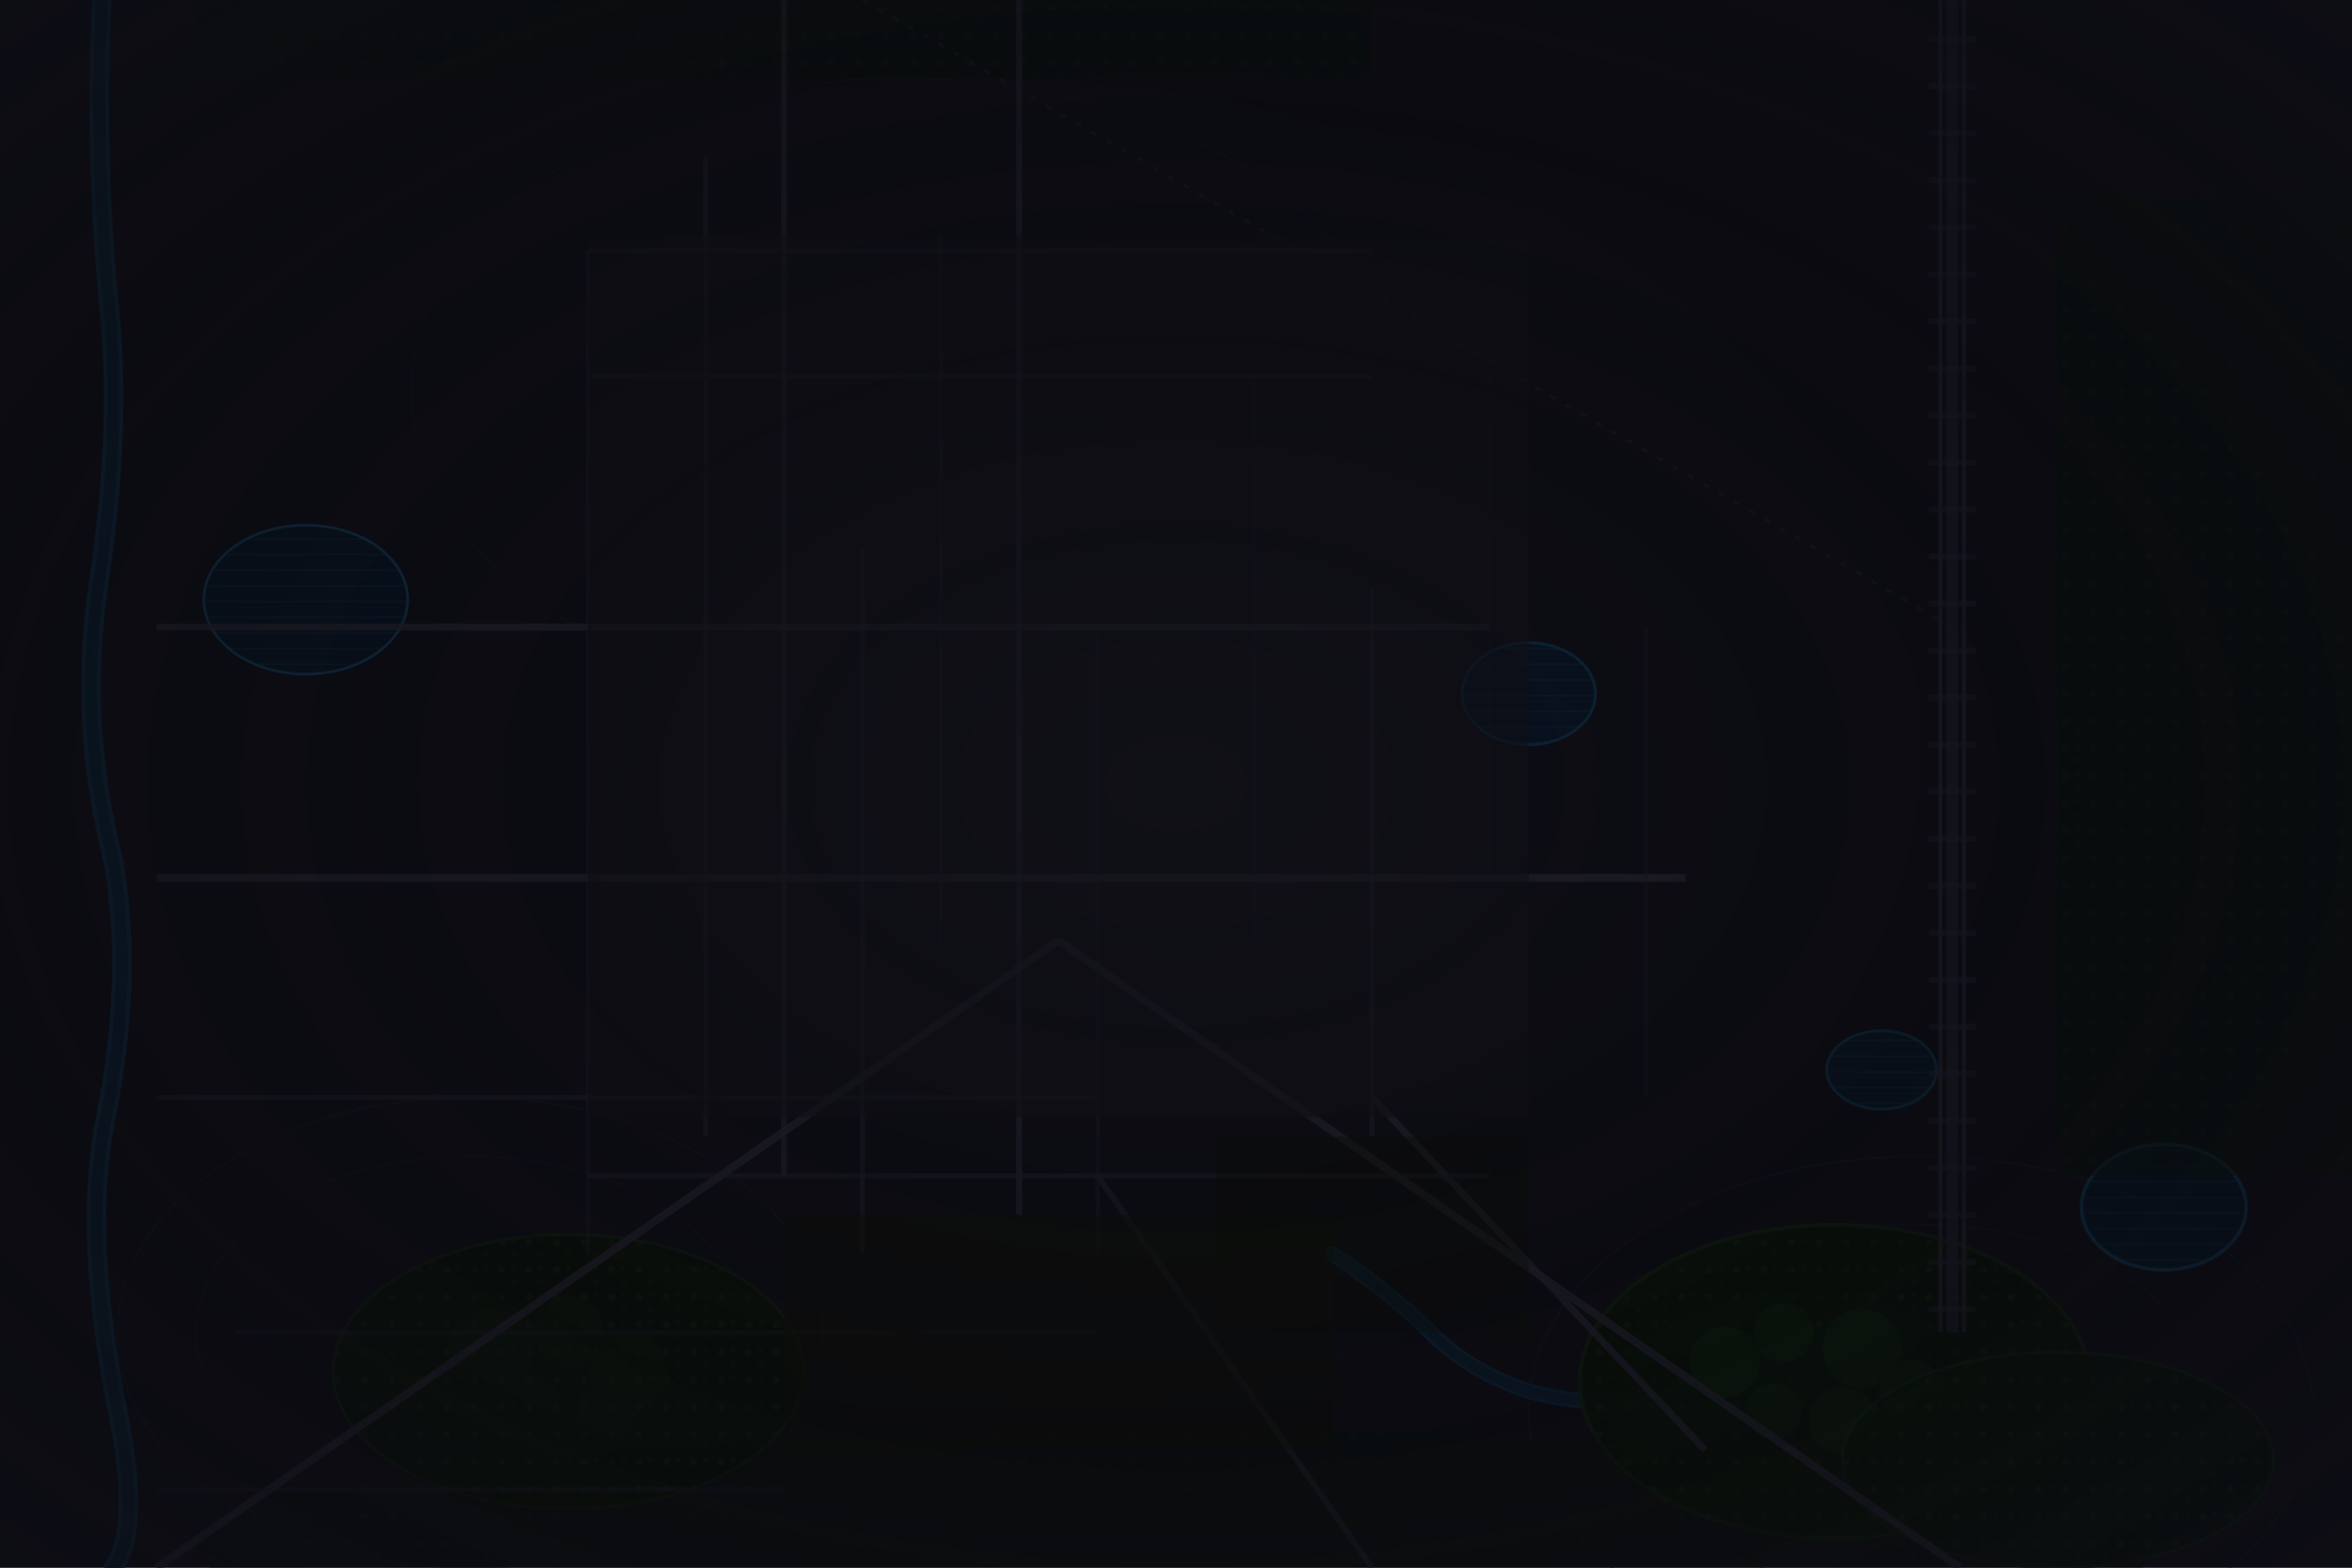
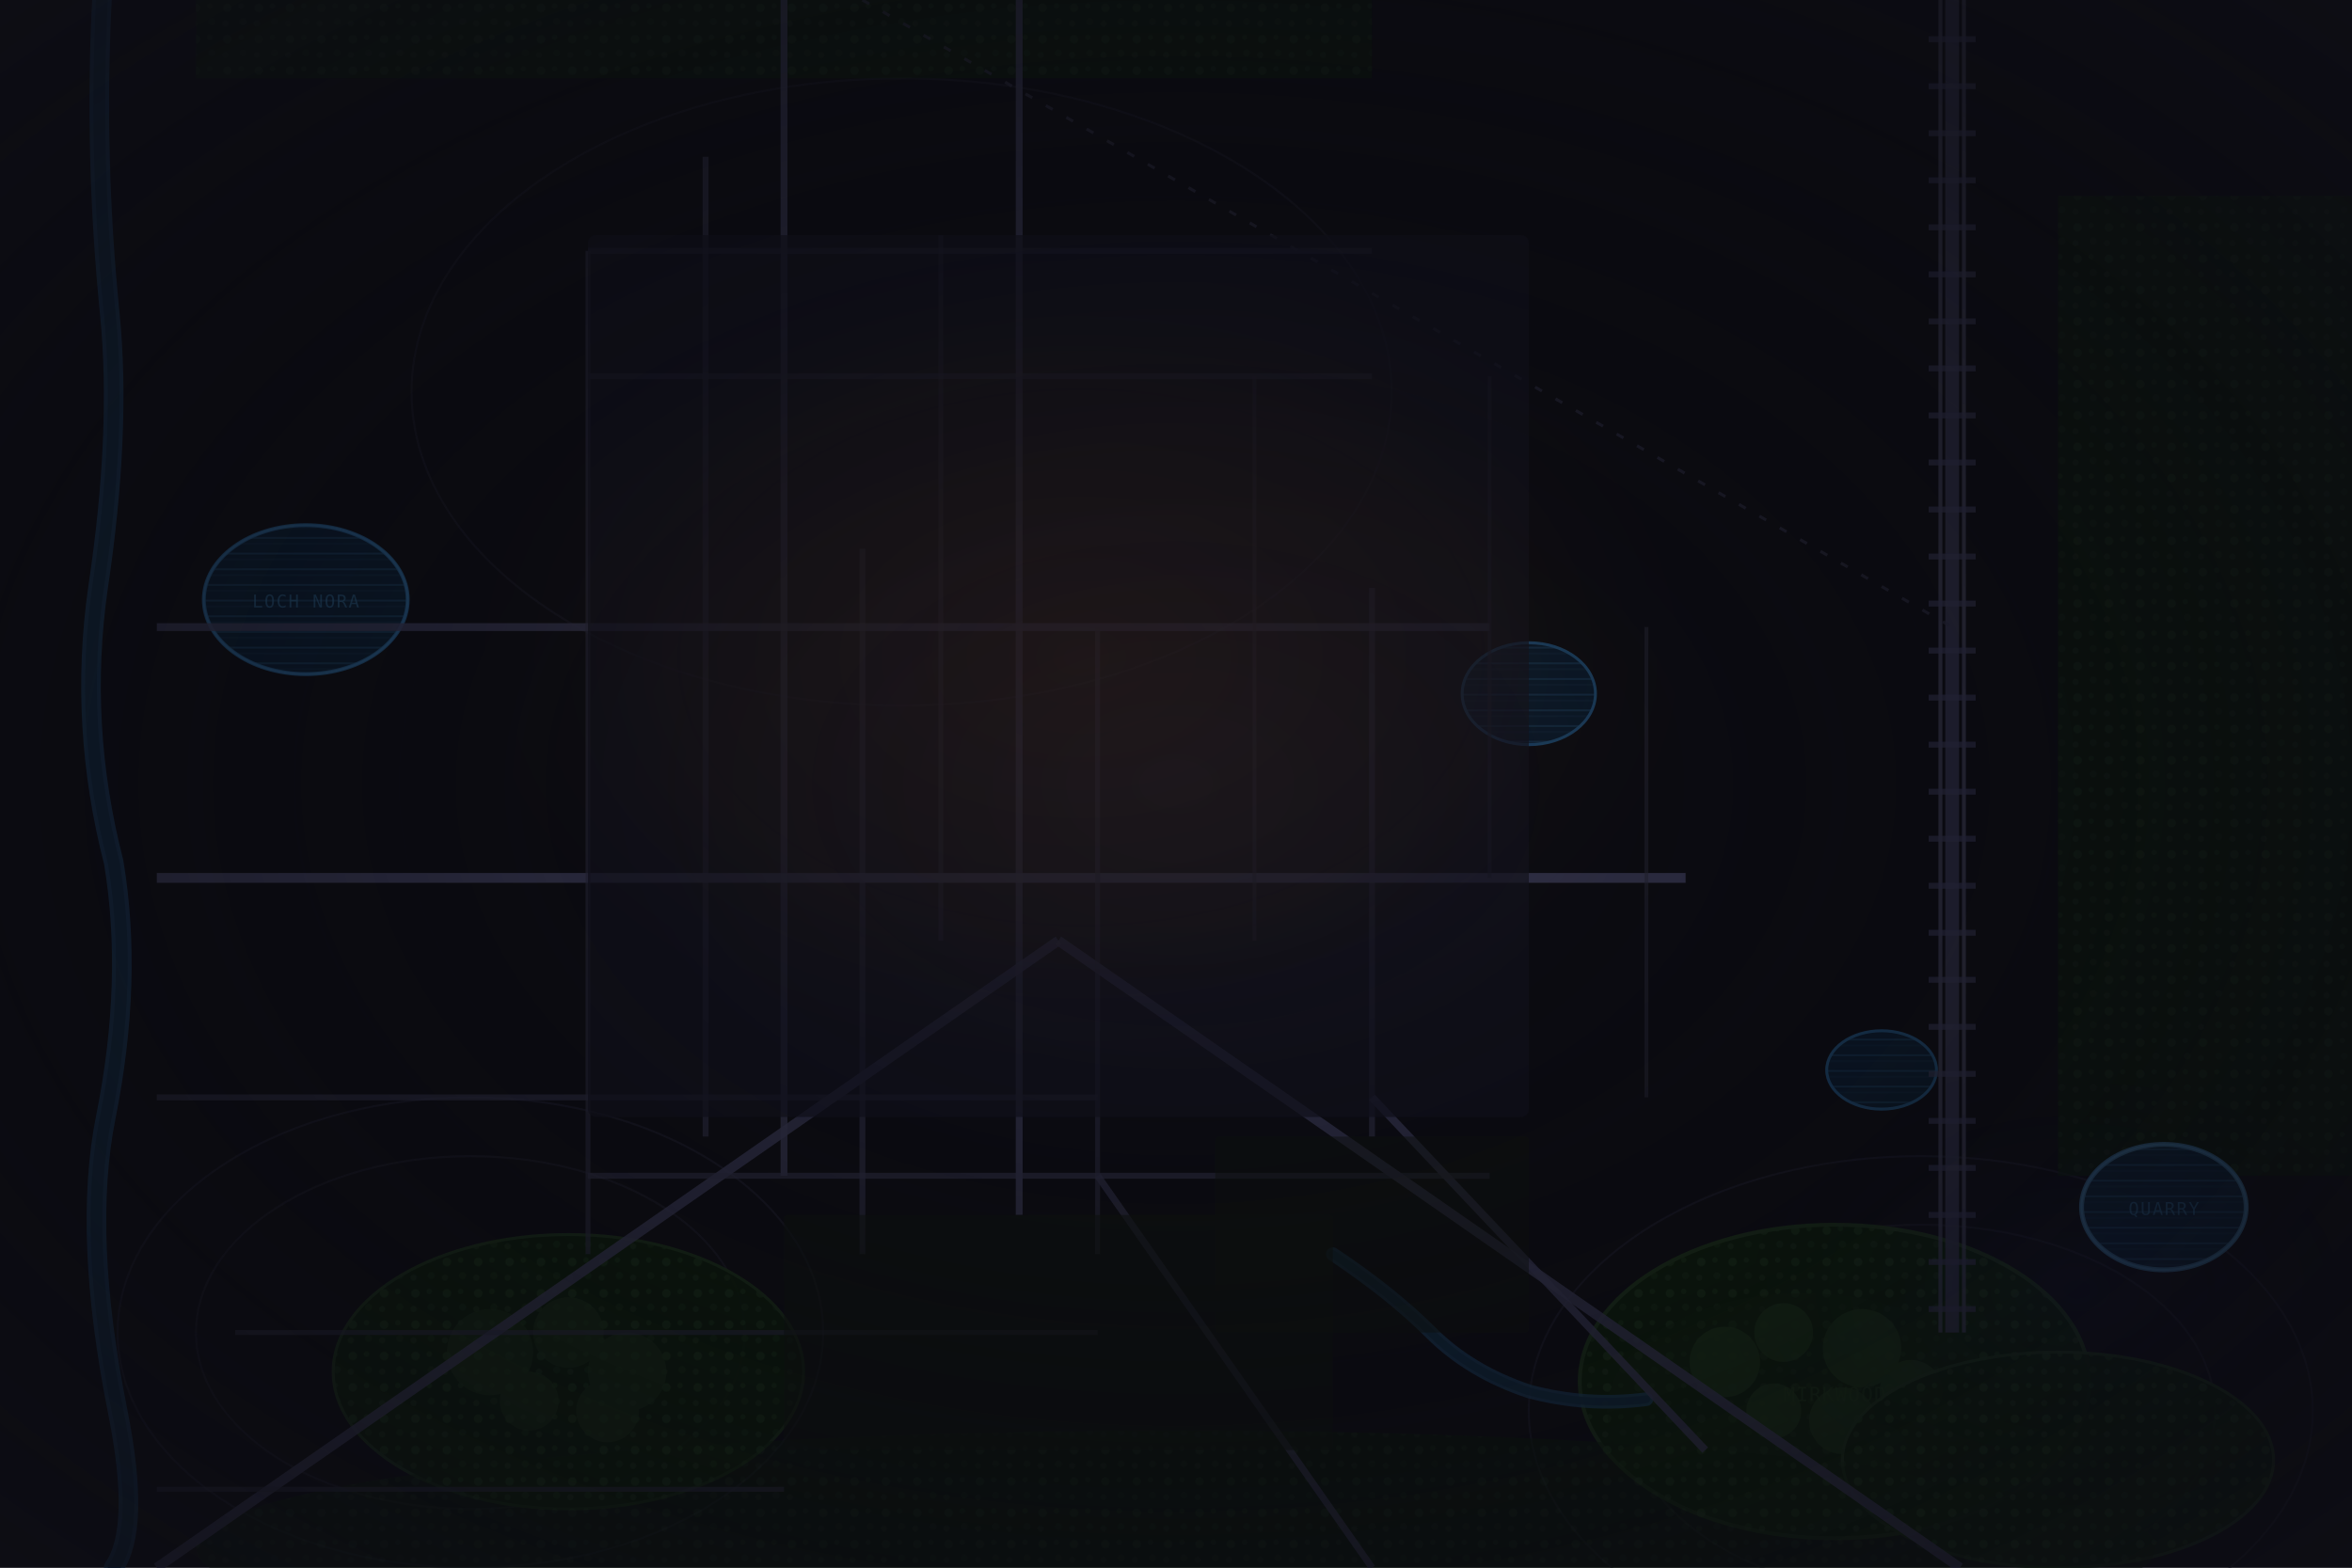
<svg xmlns="http://www.w3.org/2000/svg" viewBox="0 0 1200 800" width="1200" height="800">
  <defs>
-     <pattern id="forest-dots" patternUnits="userSpaceOnUse" width="14" height="14">
-       <rect width="14" height="14" fill="#081208" />
-       <circle cx="4" cy="4" r="1.8" fill="#0e1e0e" opacity="0.7" />
-       <circle cx="10" cy="10" r="1.5" fill="#0a180a" opacity="0.6" />
-       <circle cx="10" cy="3" r="1.2" fill="#0c1a0c" opacity="0.5" />
+     <pattern id="forest-dots" patternUnits="userSpaceOnUse" width="16" height="16">
+       <rect width="16" height="16" fill="#0c1c0c" />
+       <circle cx="4" cy="4" r="2.2" fill="#172e17" opacity="0.85" />
+       <circle cx="12" cy="11" r="1.8" fill="#142814" opacity="0.75" />
+       <circle cx="11" cy="3" r="1.4" fill="#183018" opacity="0.65" />
+       <circle cx="3" cy="12" r="1.6" fill="#1a2e1a" opacity="0.6" />
    </pattern>
    <pattern id="water-pattern" patternUnits="userSpaceOnUse" width="20" height="8">
-       <rect width="20" height="8" fill="#071422" />
-       <line x1="0" y1="3" x2="20" y2="3" stroke="#0d2035" stroke-width="1" opacity="0.6" />
-       <line x1="0" y1="6" x2="20" y2="6" stroke="#0a1a2e" stroke-width="0.5" opacity="0.4" />
+       <rect width="20" height="8" fill="#0a1c30" />
+       <line x1="0" y1="2.5" x2="20" y2="2.5" stroke="#1a3d5a" stroke-width="0.8" opacity="0.7" />
+       <line x1="0" y1="5.5" x2="20" y2="5.5" stroke="#162e48" stroke-width="0.5" opacity="0.5" />
    </pattern>
-     <filter id="glow-soft">
-       <feGaussianBlur stdDeviation="3" result="blur" />
+     <filter id="glow-soft" x="-30%" y="-30%" width="160%" height="160%">
+       <feGaussianBlur in="SourceGraphic" stdDeviation="6" result="blur" />
      <feComposite in="SourceGraphic" in2="blur" operator="over" />
    </filter>
+     <radialGradient id="town-glow" cx="46%" cy="42%" r="28%">
+       <stop offset="0%" stop-color="#F57F17" stop-opacity="0.07" />
+       <stop offset="60%" stop-color="#FF9800" stop-opacity="0.03" />
+       <stop offset="100%" stop-color="transparent" stop-opacity="0" />
+     </radialGradient>
+     <radialGradient id="lab-glow" cx="88%" cy="82%" r="16%">
+       <stop offset="0%" stop-color="#1A237E" stop-opacity="0.12" />
+       <stop offset="100%" stop-color="transparent" stop-opacity="0" />
+     </radialGradient>
+     <radialGradient id="vignette-map" cx="50%" cy="50%" r="70%">
+       <stop offset="0%" stop-color="transparent" />
+       <stop offset="100%" stop-color="#0d0d14" stop-opacity="0.8" />
+     </radialGradient>
  </defs>
  <rect width="1200" height="800" fill="#0d0d14" />
-   <ellipse cx="500" cy="380" rx="480" ry="340" fill="#0f0f18" opacity="0.4" />
-   <ellipse cx="240" cy="680" rx="180" ry="120" fill="none" stroke="#161622" stroke-width="1" opacity="0.5" />
-   <ellipse cx="240" cy="680" rx="140" ry="90" fill="none" stroke="#161622" stroke-width="1" opacity="0.4" />
-   <ellipse cx="980" cy="720" rx="200" ry="130" fill="none" stroke="#161622" stroke-width="1" opacity="0.5" />
-   <ellipse cx="980" cy="720" rx="150" ry="95" fill="none" stroke="#161622" stroke-width="1" opacity="0.4" />
-   <ellipse cx="460" cy="200" rx="250" ry="160" fill="none" stroke="#14141e" stroke-width="1" opacity="0.4" />
-   <ellipse cx="156" cy="306" rx="52" ry="38" fill="url(#water-pattern)" stroke="#0d2a40" stroke-width="1.5" opacity="0.85" />
-   <ellipse cx="156" cy="306" rx="52" ry="38" fill="none" stroke="#1a4060" stroke-width="1" opacity="0.4" />
-   <ellipse cx="780" cy="354" rx="34" ry="26" fill="url(#water-pattern)" stroke="#0d2a40" stroke-width="1.5" opacity="0.85" />
-   <ellipse cx="960" cy="546" rx="28" ry="20" fill="url(#water-pattern)" stroke="#0d2a40" stroke-width="1.5" opacity="0.8" />
-   <ellipse cx="1104" cy="616" rx="42" ry="32" fill="url(#water-pattern)" stroke="#0d2a40" stroke-width="2" opacity="0.9" />
-   <ellipse cx="1104" cy="616" rx="42" ry="32" fill="none" stroke="#1a4060" stroke-width="1" opacity="0.3" />
-   <path d="M 680 640 Q 710 660 730 680 Q 750 700 780 710 Q 810 718 840 714" fill="none" stroke="#0d2a40" stroke-width="8" stroke-linecap="round" opacity="0.7" />
-   <path d="M 680 640 Q 710 660 730 680 Q 750 700 780 710 Q 810 718 840 714" fill="none" stroke="#071422" stroke-width="5" stroke-linecap="round" opacity="0.5" />
-   <path d="M 52 0 Q 48 80 56 160 Q 62 220 50 300 Q 40 370 58 440 Q 68 500 54 570 Q 42 630 60 720 Q 72 780 58 800" fill="none" stroke="#0d2a40" stroke-width="10" stroke-linecap="round" opacity="0.8" />
-   <path d="M 52 0 Q 48 80 56 160 Q 62 220 50 300 Q 40 370 58 440 Q 68 500 54 570 Q 42 630 60 720 Q 72 780 58 800" fill="none" stroke="#071422" stroke-width="6" stroke-linecap="round" opacity="0.6" />
-   <ellipse cx="936" cy="705" rx="130" ry="80" fill="url(#forest-dots)" stroke="#0e1e0e" stroke-width="2" opacity="0.9" />
-   <ellipse cx="920" cy="720" rx="100" ry="60" fill="#081208" opacity="0.6" />
-   <g opacity="0.5" fill="#0e200e">
+   <ellipse cx="240" cy="680" rx="180" ry="120" fill="none" stroke="#1e1e2e" stroke-width="1" opacity="0.6" />
+   <ellipse cx="240" cy="680" rx="140" ry="90" fill="none" stroke="#20202e" stroke-width="1" opacity="0.5" />
+   <ellipse cx="980" cy="720" rx="200" ry="130" fill="none" stroke="#1e1e2e" stroke-width="1" opacity="0.6" />
+   <ellipse cx="980" cy="720" rx="150" ry="95" fill="none" stroke="#20202e" stroke-width="1" opacity="0.5" />
+   <ellipse cx="460" cy="200" rx="250" ry="160" fill="none" stroke="#1c1c2a" stroke-width="1" opacity="0.5" />
+   <ellipse cx="936" cy="705" rx="130" ry="80" fill="url(#forest-dots)" stroke="#1a2e1a" stroke-width="2" opacity="0.95" />
+   <ellipse cx="920" cy="720" rx="100" ry="60" fill="#0e1e0e" opacity="0.5" />
+   <g opacity="0.7" fill="#1a3018">
    <circle cx="880" cy="695" r="18" />
    <circle cx="910" cy="680" r="15" />
    <circle cx="950" cy="688" r="20" />
    <circle cx="975" cy="710" r="16" />
    <circle cx="940" cy="725" r="17" />
    <circle cx="905" cy="720" r="14" />
    <circle cx="960" cy="740" r="13" />
  </g>
-   <ellipse cx="1050" cy="745" rx="110" ry="55" fill="url(#forest-dots)" stroke="#0e1e0e" stroke-width="1.5" opacity="0.8" />
-   <ellipse cx="290" cy="700" rx="120" ry="70" fill="url(#forest-dots)" stroke="#0e1e0e" stroke-width="1.5" opacity="0.8" />
-   <g opacity="0.4" fill="#0c1a0c">
+   <ellipse cx="1050" cy="745" rx="110" ry="55" fill="url(#forest-dots)" stroke="#1a2e1a" stroke-width="1.5" opacity="0.9" />
+   <ellipse cx="290" cy="700" rx="120" ry="70" fill="url(#forest-dots)" stroke="#1a2e1a" stroke-width="1.5" opacity="0.9" />
+   <g opacity="0.6" fill="#182a18">
    <circle cx="250" cy="690" r="22" />
    <circle cx="290" cy="680" r="18" />
    <circle cx="320" cy="700" r="20" />
    <circle cx="270" cy="715" r="15" />
    <circle cx="310" cy="720" r="16" />
  </g>
-   <rect x="100" y="0" width="600" height="40" fill="url(#forest-dots)" opacity="0.5" />
-   <rect x="1050" y="100" width="150" height="500" fill="url(#forest-dots)" opacity="0.5" />
-   <ellipse cx="600" cy="790" rx="500" ry="60" fill="url(#forest-dots)" opacity="0.4" />
-   <line x1="996" y1="0" x2="996" y2="680" stroke="#1a1a28" stroke-width="6" opacity="0.8" />
-   <line x1="990" y1="0" x2="990" y2="680" stroke="#222232" stroke-width="2" opacity="0.7" />
-   <line x1="1002" y1="0" x2="1002" y2="680" stroke="#222232" stroke-width="2" opacity="0.7" />
-   <g stroke="#1e1e2e" stroke-width="3" opacity="0.5">
+   <rect x="100" y="0" width="600" height="40" fill="url(#forest-dots)" opacity="0.6" />
+   <rect x="1050" y="100" width="150" height="500" fill="url(#forest-dots)" opacity="0.6" />
+   <ellipse cx="600" cy="790" rx="500" ry="60" fill="url(#forest-dots)" opacity="0.5" />
+   <path d="M 52 0 Q 48 80 56 160 Q 62 220 50 300 Q 40 370 58 440 Q 68 500 54 570 Q 42 630 60 720 Q 72 780 58 800" fill="none" stroke="#1a3a5a" stroke-width="10" stroke-linecap="round" opacity="0.75" />
+   <path d="M 52 0 Q 48 80 56 160 Q 62 220 50 300 Q 40 370 58 440 Q 68 500 54 570 Q 42 630 60 720 Q 72 780 58 800" fill="none" stroke="#0f2438" stroke-width="6" stroke-linecap="round" opacity="0.9" />
+   <ellipse cx="156" cy="306" rx="52" ry="38" fill="url(#water-pattern)" stroke="#1f4a72" stroke-width="2" opacity="0.9" />
+   <ellipse cx="156" cy="306" rx="52" ry="38" fill="none" stroke="#2a5a85" stroke-width="1" opacity="0.6" />
+   <ellipse cx="780" cy="354" rx="34" ry="26" fill="url(#water-pattern)" stroke="#1f4a72" stroke-width="1.5" opacity="0.9" />
+   <ellipse cx="960" cy="546" rx="28" ry="20" fill="url(#water-pattern)" stroke="#1f4a72" stroke-width="1.5" opacity="0.85" />
+   <ellipse cx="1104" cy="616" rx="42" ry="32" fill="url(#water-pattern)" stroke="#2a5070" stroke-width="2.5" opacity="0.95" />
+   <ellipse cx="1104" cy="616" rx="42" ry="32" fill="none" stroke="#3a6a90" stroke-width="1" opacity="0.5" />
+   <path d="M 680 640 Q 710 660 730 680 Q 750 700 780 710 Q 810 718 840 714" fill="none" stroke="#1a3a5a" stroke-width="7" stroke-linecap="round" opacity="0.7" />
+   <path d="M 680 640 Q 710 660 730 680 Q 750 700 780 710 Q 810 718 840 714" fill="none" stroke="#0f2438" stroke-width="4" stroke-linecap="round" opacity="0.85" />
+   <line x1="996" y1="0" x2="996" y2="680" stroke="#2e2e44" stroke-width="7" opacity="0.9" />
+   <line x1="990" y1="0" x2="990" y2="680" stroke="#38384e" stroke-width="2" opacity="0.8" />
+   <line x1="1002" y1="0" x2="1002" y2="680" stroke="#38384e" stroke-width="2" opacity="0.8" />
+   <g stroke="#30304a" stroke-width="3" opacity="0.7">
    <line x1="984" y1="20" x2="1008" y2="20" />
    <line x1="984" y1="44" x2="1008" y2="44" />
    <line x1="984" y1="68" x2="1008" y2="68" />
    <line x1="984" y1="92" x2="1008" y2="92" />
    <line x1="984" y1="116" x2="1008" y2="116" />
    <line x1="984" y1="140" x2="1008" y2="140" />
    <line x1="984" y1="164" x2="1008" y2="164" />
    <line x1="984" y1="188" x2="1008" y2="188" />
    <line x1="984" y1="212" x2="1008" y2="212" />
    <line x1="984" y1="236" x2="1008" y2="236" />
    <line x1="984" y1="260" x2="1008" y2="260" />
    <line x1="984" y1="284" x2="1008" y2="284" />
    <line x1="984" y1="308" x2="1008" y2="308" />
    <line x1="984" y1="332" x2="1008" y2="332" />
    <line x1="984" y1="356" x2="1008" y2="356" />
    <line x1="984" y1="380" x2="1008" y2="380" />
    <line x1="984" y1="404" x2="1008" y2="404" />
    <line x1="984" y1="428" x2="1008" y2="428" />
    <line x1="984" y1="452" x2="1008" y2="452" />
    <line x1="984" y1="476" x2="1008" y2="476" />
    <line x1="984" y1="500" x2="1008" y2="500" />
    <line x1="984" y1="524" x2="1008" y2="524" />
    <line x1="984" y1="548" x2="1008" y2="548" />
    <line x1="984" y1="572" x2="1008" y2="572" />
    <line x1="984" y1="596" x2="1008" y2="596" />
    <line x1="984" y1="620" x2="1008" y2="620" />
    <line x1="984" y1="644" x2="1008" y2="644" />
    <line x1="984" y1="668" x2="1008" y2="668" />
  </g>
-   <line x1="440" y1="0" x2="996" y2="320" stroke="#1e1e2c" stroke-width="1.5" stroke-dasharray="3 6" opacity="0.5" />
-   <line x1="540" y1="480" x2="80" y2="800" stroke="#22222e" stroke-width="4" opacity="0.8" />
-   <line x1="540" y1="480" x2="1000" y2="800" stroke="#22222e" stroke-width="4" opacity="0.8" />
-   <line x1="560" y1="600" x2="700" y2="800" stroke="#1e1e2a" stroke-width="3" opacity="0.7" />
-   <line x1="700" y1="560" x2="870" y2="740" stroke="#22222e" stroke-width="3.5" opacity="0.8" />
-   <line x1="400" y1="0" x2="400" y2="600" stroke="#22222e" stroke-width="3" opacity="0.7" />
-   <line x1="520" y1="0" x2="520" y2="620" stroke="#22222e" stroke-width="3" opacity="0.7" />
-   <line x1="360" y1="80" x2="360" y2="580" stroke="#1e1e2a" stroke-width="2.5" opacity="0.6" />
-   <line x1="440" y1="280" x2="440" y2="640" stroke="#1e1e2a" stroke-width="2.5" opacity="0.6" />
-   <line x1="480" y1="120" x2="480" y2="480" stroke="#1e1e2a" stroke-width="2" opacity="0.5" />
-   <line x1="700" y1="300" x2="700" y2="580" stroke="#1e1e2a" stroke-width="2.5" opacity="0.6" />
-   <line x1="300" y1="128" x2="700" y2="128" stroke="#1e1e2a" stroke-width="2.5" opacity="0.6" />
-   <line x1="300" y1="192" x2="700" y2="192" stroke="#1e1e2a" stroke-width="2.5" opacity="0.6" />
-   <line x1="80" y1="320" x2="760" y2="320" stroke="#22222e" stroke-width="3.5" opacity="0.8" />
-   <line x1="80" y1="448" x2="860" y2="448" stroke="#22222e" stroke-width="4" opacity="0.8" />
-   <line x1="80" y1="560" x2="560" y2="560" stroke="#1e1e2a" stroke-width="2.5" opacity="0.6" />
-   <line x1="300" y1="600" x2="760" y2="600" stroke="#1e1e2a" stroke-width="2.5" opacity="0.6" />
-   <line x1="120" y1="680" x2="560" y2="680" stroke="#1a1a26" stroke-width="2" opacity="0.5" />
-   <line x1="80" y1="760" x2="400" y2="760" stroke="#1a1a26" stroke-width="2" opacity="0.5" />
-   <line x1="300" y1="128" x2="300" y2="640" stroke="#1a1a26" stroke-width="2" opacity="0.5" />
-   <line x1="560" y1="320" x2="560" y2="640" stroke="#1a1a26" stroke-width="2" opacity="0.5" />
-   <line x1="640" y1="192" x2="640" y2="480" stroke="#1a1a26" stroke-width="2" opacity="0.4" />
-   <line x1="760" y1="192" x2="760" y2="448" stroke="#1a1a26" stroke-width="2" opacity="0.4" />
-   <line x1="840" y1="320" x2="840" y2="560" stroke="#1a1a26" stroke-width="2" opacity="0.4" />
-   <rect x="300" y="120" width="480" height="450" fill="#101018" opacity="0.6" rx="4" />
-   <rect x="400" y="620" width="280" height="120" fill="#0d1008" opacity="0.5" rx="2" />
-   <rect x="620" y="580" width="160" height="100" fill="#0d1008" opacity="0.4" rx="2" />
-   <radialGradient id="vignette-map" cx="50%" cy="50%" r="70%">
-     <stop offset="0%" stop-color="transparent" />
-     <stop offset="100%" stop-color="#0d0d14" stop-opacity="0.7" />
-   </radialGradient>
+   <line x1="440" y1="0" x2="996" y2="320" stroke="#28283a" stroke-width="1.5" stroke-dasharray="4 8" opacity="0.7" />
+   <line x1="540" y1="480" x2="80" y2="800" stroke="#33334c" stroke-width="5" opacity="0.85" />
+   <line x1="540" y1="480" x2="1000" y2="800" stroke="#33334c" stroke-width="5" opacity="0.85" />
+   <line x1="560" y1="600" x2="700" y2="800" stroke="#2c2c42" stroke-width="3.5" opacity="0.75" />
+   <line x1="700" y1="560" x2="870" y2="740" stroke="#33334c" stroke-width="4" opacity="0.85" />
+   <line x1="400" y1="0" x2="400" y2="600" stroke="#33334c" stroke-width="3.5" opacity="0.8" />
+   <line x1="520" y1="0" x2="520" y2="620" stroke="#33334c" stroke-width="3.5" opacity="0.8" />
+   <line x1="360" y1="80" x2="360" y2="580" stroke="#2c2c42" stroke-width="3" opacity="0.7" />
+   <line x1="440" y1="280" x2="440" y2="640" stroke="#2c2c42" stroke-width="3" opacity="0.7" />
+   <line x1="480" y1="120" x2="480" y2="480" stroke="#282838" stroke-width="2.5" opacity="0.65" />
+   <line x1="700" y1="300" x2="700" y2="580" stroke="#2c2c42" stroke-width="3" opacity="0.7" />
+   <line x1="300" y1="128" x2="700" y2="128" stroke="#2c2c42" stroke-width="3" opacity="0.7" />
+   <line x1="300" y1="192" x2="700" y2="192" stroke="#2c2c42" stroke-width="3" opacity="0.7" />
+   <line x1="80" y1="320" x2="760" y2="320" stroke="#33334c" stroke-width="4" opacity="0.85" />
+   <line x1="80" y1="448" x2="860" y2="448" stroke="#3a3a55" stroke-width="5" opacity="0.9" />
+   <line x1="80" y1="560" x2="560" y2="560" stroke="#2c2c42" stroke-width="3" opacity="0.7" />
+   <line x1="300" y1="600" x2="760" y2="600" stroke="#2c2c42" stroke-width="3" opacity="0.7" />
+   <line x1="120" y1="680" x2="560" y2="680" stroke="#28283c" stroke-width="2.5" opacity="0.65" />
+   <line x1="80" y1="760" x2="400" y2="760" stroke="#28283c" stroke-width="2.5" opacity="0.65" />
+   <line x1="300" y1="128" x2="300" y2="640" stroke="#28283c" stroke-width="2.5" opacity="0.65" />
+   <line x1="560" y1="320" x2="560" y2="640" stroke="#28283c" stroke-width="2.5" opacity="0.65" />
+   <line x1="640" y1="192" x2="640" y2="480" stroke="#262636" stroke-width="2" opacity="0.55" />
+   <line x1="760" y1="192" x2="760" y2="448" stroke="#262636" stroke-width="2" opacity="0.55" />
+   <line x1="840" y1="320" x2="840" y2="560" stroke="#262636" stroke-width="2" opacity="0.55" />
+   <rect x="300" y="120" width="480" height="450" fill="#121220" opacity="0.7" rx="4" />
+   <rect x="400" y="620" width="280" height="120" fill="#0f1410" opacity="0.6" rx="2" />
+   <rect x="620" y="580" width="160" height="100" fill="#0f1410" opacity="0.5" rx="2" />
+   <text x="156" y="310" text-anchor="middle" font-size="9" fill="#2a5a80" opacity="0.6" font-family="'IBM Plex Mono', monospace" letter-spacing="0.08em">LOCH NORA</text>
+   <text x="1104" y="620" text-anchor="middle" font-size="9" fill="#2a5a80" opacity="0.6" font-family="'IBM Plex Mono', monospace" letter-spacing="0.08em">QUARRY</text>
+   <text x="936" y="715" text-anchor="middle" font-size="10" fill="#1a3018" opacity="0.7" font-family="'IBM Plex Mono', monospace" letter-spacing="0.06em">MIRKWOOD</text>
+   <rect width="1200" height="800" fill="url(#town-glow)" />
+   <rect width="1200" height="800" fill="url(#lab-glow)" />
  <rect width="1200" height="800" fill="url(#vignette-map)" />
</svg>
